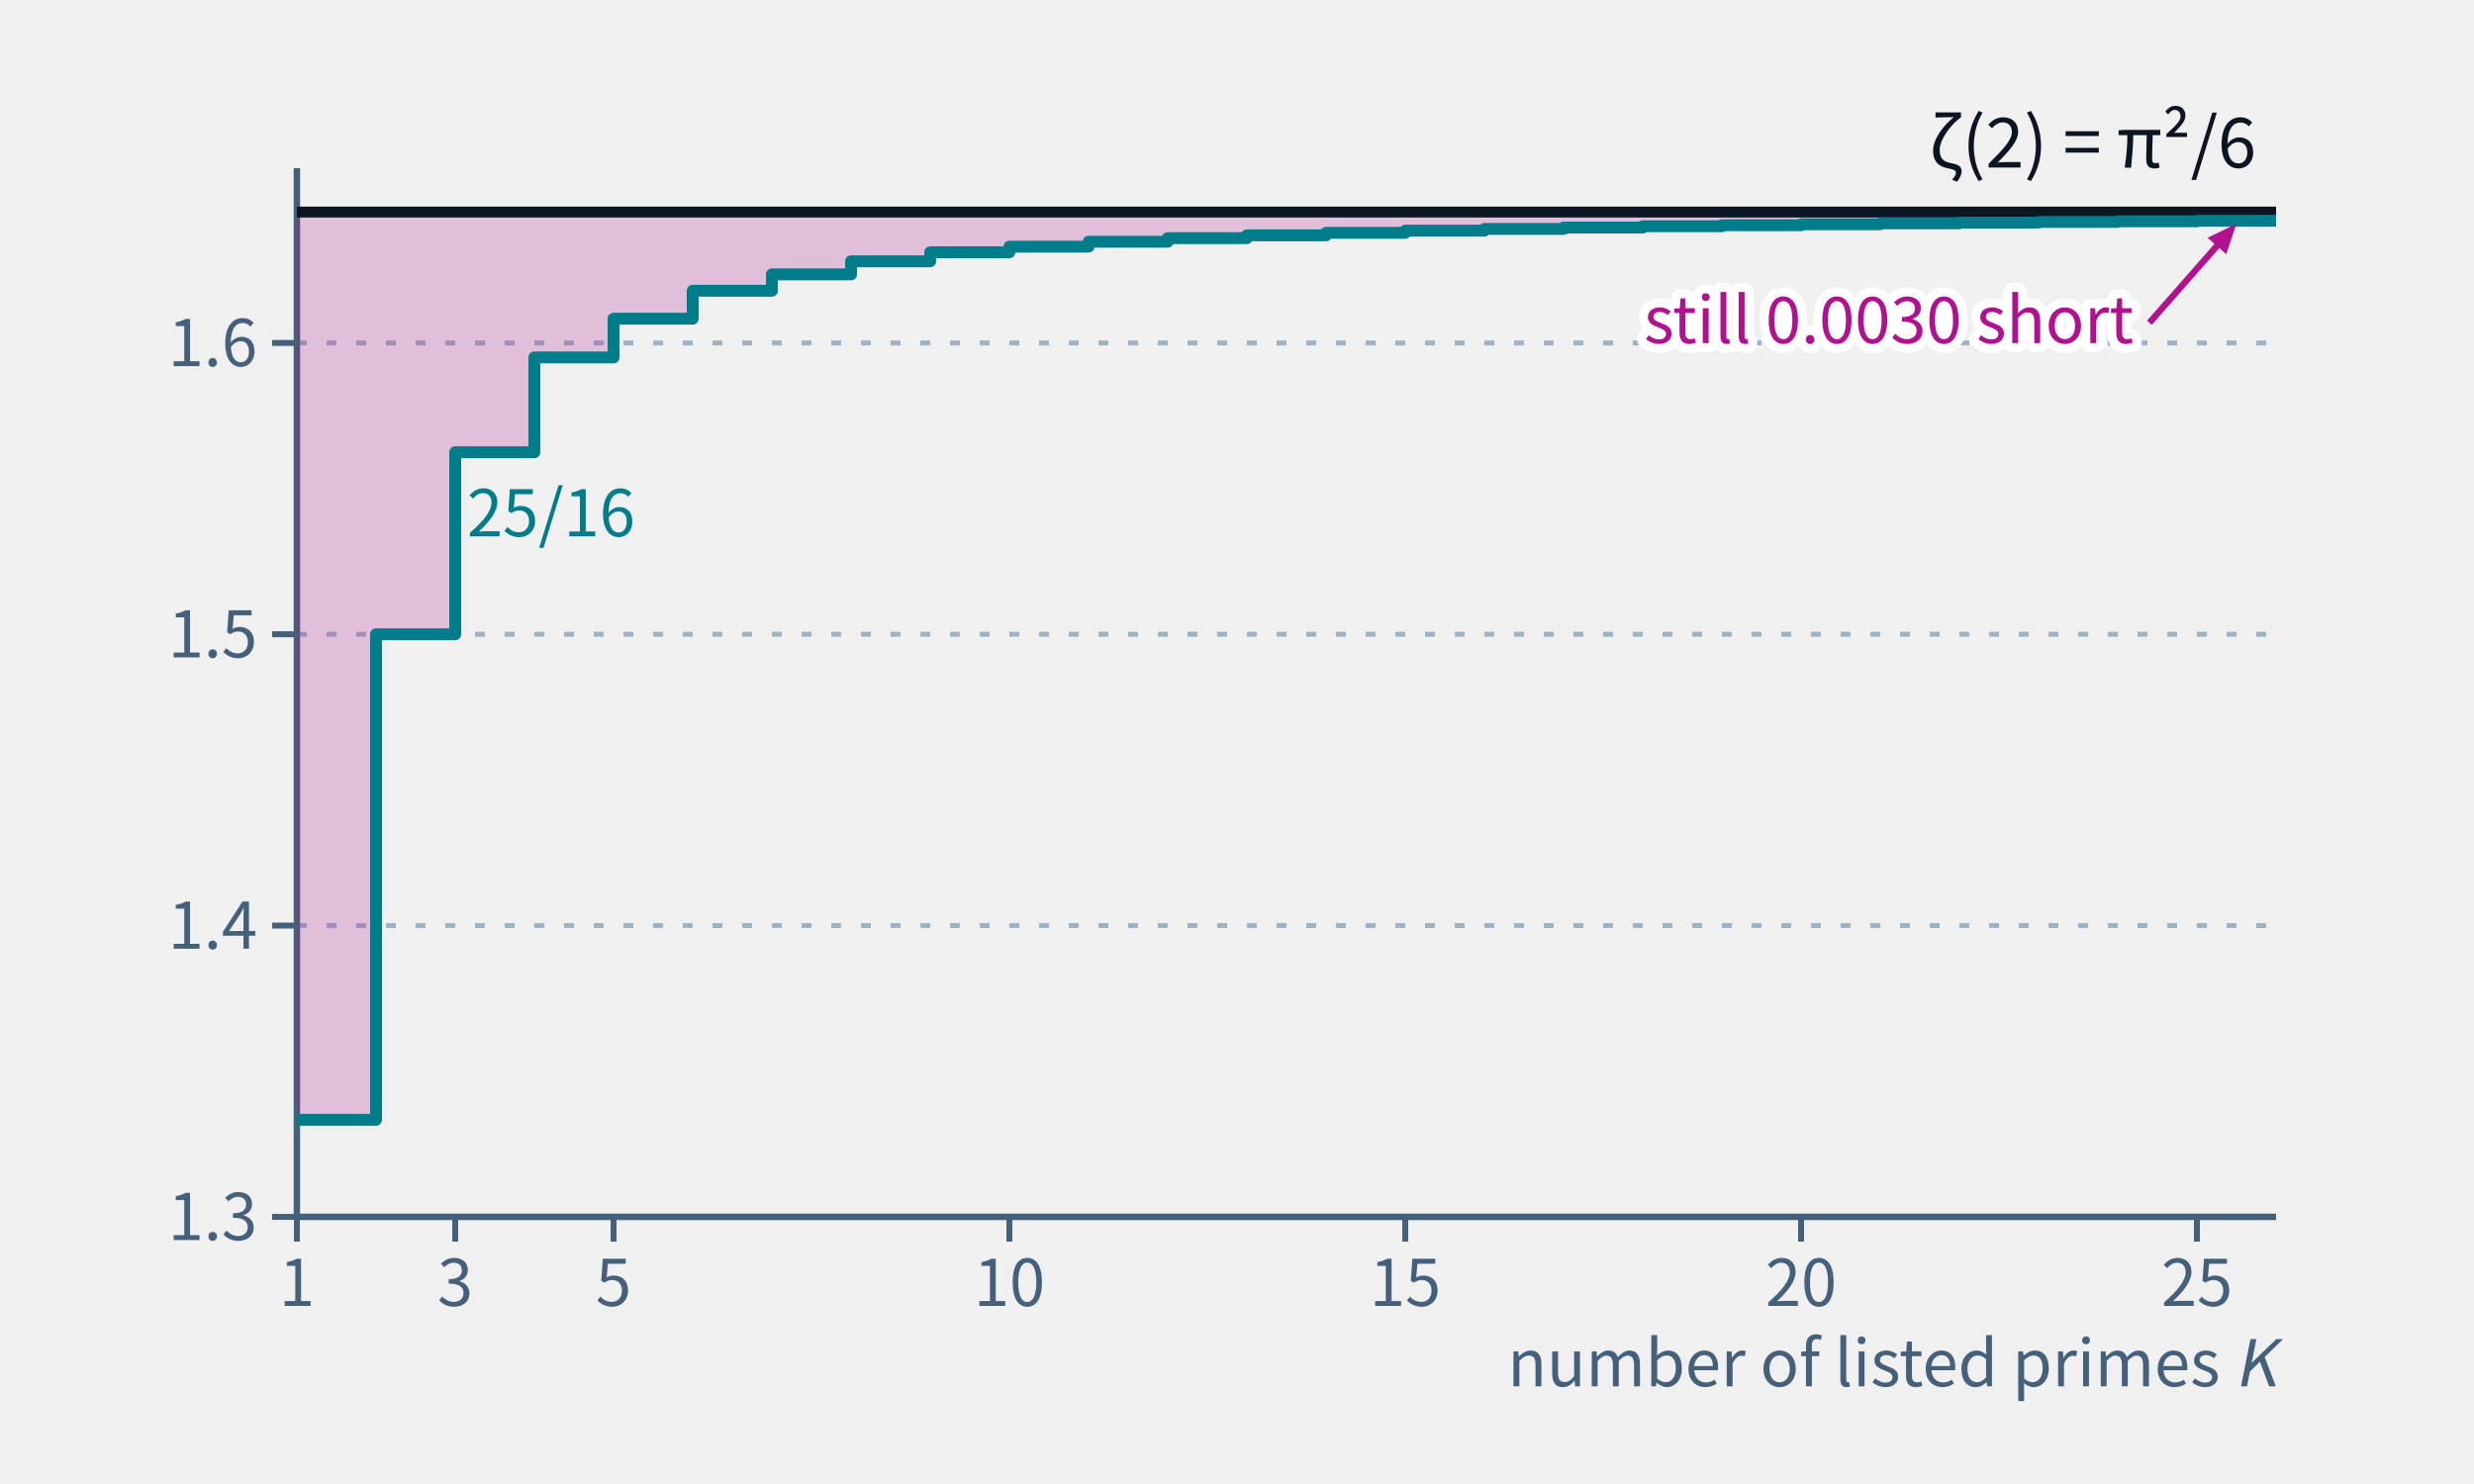
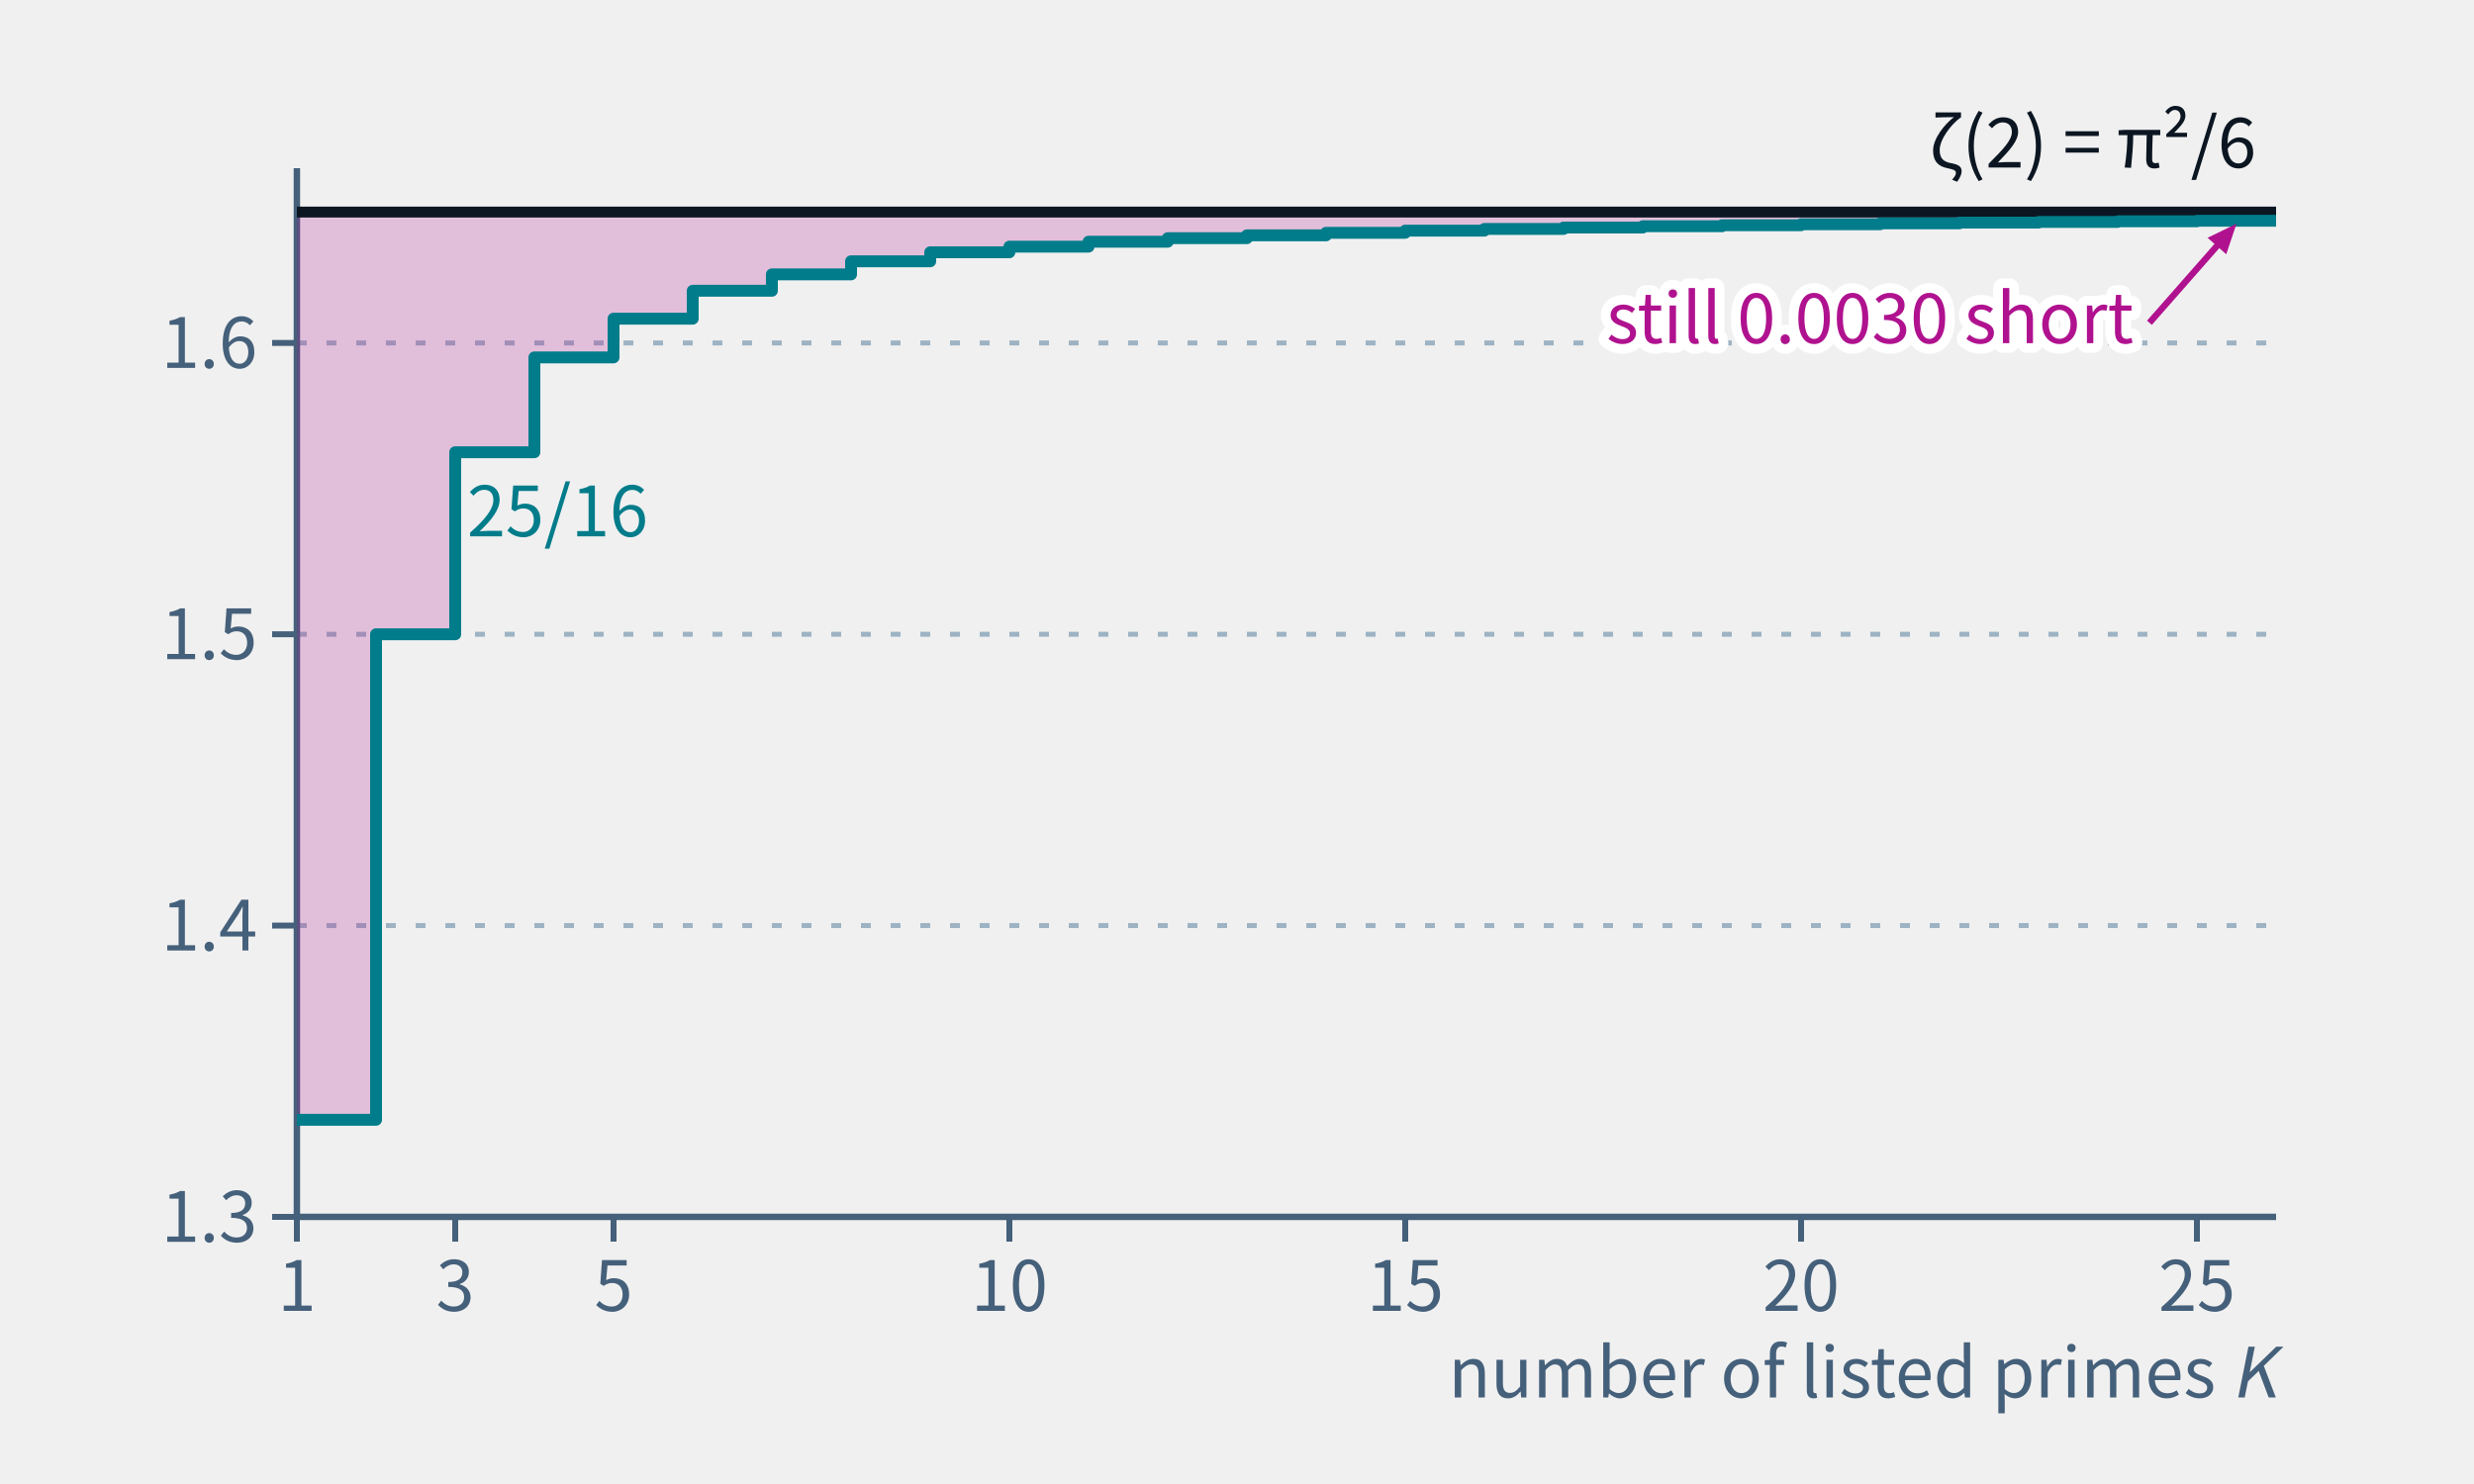
<svg xmlns="http://www.w3.org/2000/svg" class="tr-fig" data-tr-fig="ch22-euler-staircase" data-lang="en" viewBox="0 0 500 300" width="500" height="300" font-family="'Noto Sans SC', 'Noto Sans CJK SC', 'Source Sans 3', 'PingFang SC', 'Microsoft YaHei', system-ui, sans-serif" role="img" aria-label="A plot with the number K of listed primes across (1 to 25) and values from 1.3 to 1.66 up. The horizontal ink line is ζ(2) = π²/6 ≈ 1.6449. The cyan staircase is the Euler product over the first K primes at s = 2: with 2 alone it is 4/3, and it reaches 25/16 = 1.5625 with 3 and 5, and the steps grow ever shorter. The gap between the staircase and the ink line is shaded magenta: at K = 25 (primes up to 97) it is only 0.0030, and it never closes.">
  <style>.ts-ink{stroke:#0b1622}.tf-ink{fill:#0b1622}.ts-dim{stroke:#45607a}.tf-dim{fill:#45607a}.ts-faint{stroke:#9db3c4}.tf-faint{fill:#9db3c4}.ts-edge{stroke:#b9d0dd}.tf-edge{fill:#b9d0dd}.ts-hot{stroke:#5f9bb5}.tf-hot{fill:#5f9bb5}.ts-bg{stroke:#ffffff}.tf-bg{fill:#ffffff}.ts-panel{stroke:#eef5f9}.tf-panel{fill:#eef5f9}.ts-sheet{stroke:#f7fbfd}.tf-sheet{fill:#f7fbfd}.ts-cyan{stroke:#007c8a}.tf-cyan{fill:#007c8a}.ts-magenta{stroke:#b0128f}.tf-magenta{fill:#b0128f}.ts-amber{stroke:#946200}.tf-amber{fill:#946200}.ts-violet{stroke:#5a45c8}.tf-violet{fill:#5a45c8}.ts-ok{stroke:#087a4c}.tf-ok{fill:#087a4c}.ts-warn{stroke:#c21f3a}.tf-warn{fill:#c21f3a}.ts-blue{stroke:#1d5fd0}.tf-blue{fill:#1d5fd0}.ts-orange{stroke:#b85410}.tf-orange{fill:#b85410}.ts-sigma{stroke:#28405a}.tf-sigma{fill:#28405a}@media (prefers-color-scheme:dark){.ts-ink{stroke:#d4efff}.tf-ink{fill:#d4efff}.ts-dim{stroke:#6f8ea5}.tf-dim{fill:#6f8ea5}.ts-faint{stroke:#34506a}.tf-faint{fill:#34506a}.ts-edge{stroke:#143049}.tf-edge{fill:#143049}.ts-hot{stroke:#1f5d7c}.tf-hot{fill:#1f5d7c}.ts-bg{stroke:#03060c}.tf-bg{fill:#03060c}.ts-panel{stroke:#07101b}.tf-panel{fill:#07101b}.ts-sheet{stroke:#050c16}.tf-sheet{fill:#050c16}.ts-cyan{stroke:#19f0ff}.tf-cyan{fill:#19f0ff}.ts-magenta{stroke:#ff2fd0}.tf-magenta{fill:#ff2fd0}.ts-amber{stroke:#ffc83d}.tf-amber{fill:#ffc83d}.ts-violet{stroke:#9d8cff}.tf-violet{fill:#9d8cff}.ts-ok{stroke:#46ffb2}.tf-ok{fill:#46ffb2}.ts-warn{stroke:#ff5064}.tf-warn{fill:#ff5064}.ts-blue{stroke:#2a7bff}.tf-blue{fill:#2a7bff}.ts-orange{stroke:#ff8a3c}.tf-orange{fill:#ff8a3c}.ts-sigma{stroke:#cfe3ff}.tf-sigma{fill:#cfe3ff}}</style>
  <line x1="60" y1="187.11" x2="460" y2="187.11" class="ts-faint" stroke-width="1" stroke-dasharray="2 4" fill="none" />
  <line x1="60" y1="128.22" x2="460" y2="128.22" class="ts-faint" stroke-width="1" stroke-dasharray="2 4" fill="none" />
  <line x1="60" y1="69.33" x2="460" y2="69.33" class="ts-faint" stroke-width="1" stroke-dasharray="2 4" fill="none" />
  <line x1="60" y1="246" x2="460" y2="246" class="ts-dim" stroke-width="1.3" fill="none" />
  <line x1="60" y1="246" x2="60" y2="251" class="ts-dim" stroke-width="1.2" fill="none" />
-   <text class="tf-dim" x="60" y="264" font-size="13" text-anchor="middle">1</text>
+   <text class="tf-dim" x="60" y="265" font-size="14" text-anchor="middle">1</text>
  <line x1="92" y1="246" x2="92" y2="251" class="ts-dim" stroke-width="1.2" fill="none" />
-   <text class="tf-dim" x="92" y="264" font-size="13" text-anchor="middle">3</text>
+   <text class="tf-dim" x="92" y="265" font-size="14" text-anchor="middle">3</text>
  <line x1="124" y1="246" x2="124" y2="251" class="ts-dim" stroke-width="1.2" fill="none" />
-   <text class="tf-dim" x="124" y="264" font-size="13" text-anchor="middle">5</text>
+   <text class="tf-dim" x="124" y="265" font-size="14" text-anchor="middle">5</text>
  <line x1="204" y1="246" x2="204" y2="251" class="ts-dim" stroke-width="1.2" fill="none" />
-   <text class="tf-dim" x="204" y="264" font-size="13" text-anchor="middle">10</text>
+   <text class="tf-dim" x="204" y="265" font-size="14" text-anchor="middle">10</text>
  <line x1="284" y1="246" x2="284" y2="251" class="ts-dim" stroke-width="1.2" fill="none" />
-   <text class="tf-dim" x="284" y="264" font-size="13" text-anchor="middle">15</text>
+   <text class="tf-dim" x="284" y="265" font-size="14" text-anchor="middle">15</text>
  <line x1="364" y1="246" x2="364" y2="251" class="ts-dim" stroke-width="1.2" fill="none" />
-   <text class="tf-dim" x="364" y="264" font-size="13" text-anchor="middle">20</text>
+   <text class="tf-dim" x="364" y="265" font-size="14" text-anchor="middle">20</text>
  <line x1="444" y1="246" x2="444" y2="251" class="ts-dim" stroke-width="1.2" fill="none" />
-   <text class="tf-dim" x="444" y="264" font-size="13" text-anchor="middle">25</text>
-   <text class="tf-dim" x="460" y="280.25" font-size="13" text-anchor="end">number of listed primes <tspan font-style="italic">K</tspan>
+   <text class="tf-dim" x="444" y="265" font-size="14" text-anchor="middle">25</text>
+   <text class="tf-dim" x="460" y="282.5" font-size="14" text-anchor="end">number of listed primes <tspan font-style="italic">K</tspan>
  </text>
  <line x1="60" y1="34" x2="60" y2="246" class="ts-dim" stroke-width="1.3" fill="none" />
  <line x1="55" y1="246" x2="60" y2="246" class="ts-dim" stroke-width="1.2" fill="none" />
-   <text class="tf-dim" x="52" y="250.68" font-size="13" text-anchor="end">1.3</text>
+   <text class="tf-dim" x="52" y="251.04" font-size="14" text-anchor="end">1.3</text>
  <line x1="55" y1="187.11" x2="60" y2="187.11" class="ts-dim" stroke-width="1.2" fill="none" />
-   <text class="tf-dim" x="52" y="191.79" font-size="13" text-anchor="end">1.4</text>
+   <text class="tf-dim" x="52" y="192.15" font-size="14" text-anchor="end">1.4</text>
  <line x1="55" y1="128.22" x2="60" y2="128.22" class="ts-dim" stroke-width="1.2" fill="none" />
-   <text class="tf-dim" x="52" y="132.9" font-size="13" text-anchor="end">1.5</text>
+   <text class="tf-dim" x="52" y="133.26" font-size="14" text-anchor="end">1.5</text>
  <line x1="55" y1="69.33" x2="60" y2="69.33" class="ts-dim" stroke-width="1.2" fill="none" />
-   <text class="tf-dim" x="52" y="74.01" font-size="13" text-anchor="end">1.6</text>
+   <text class="tf-dim" x="52" y="74.37" font-size="14" text-anchor="end">1.6</text>
  <path d="M60 226.37 L76 226.37 L76 128.22 L92 128.22 L92 91.42 L108 91.42 L108 72.25 L124 72.25 L124 64.42 L140 64.42 L140 58.78 L156 58.78 L156 55.47 L172 55.47 L172 52.82 L188 52.82 L188 51 L204 51 L204 49.86 L220 49.86 L220 48.86 L236 48.86 L236 48.15 L252 48.15 L252 47.58 L268 47.58 L268 47.06 L284 47.06 L284 46.62 L300 46.62 L300 46.28 L316 46.28 L316 46 L332 46 L332 45.74 L348 45.74 L348 45.53 L364 45.53 L364 45.33 L380 45.33 L380 45.15 L396 45.15 L396 45 L412 45 L412 44.86 L428 44.86 L428 44.74 L444 44.74 L444 44.63 L460 44.63 L460 42.87 L60 42.87Z" class="tf-magenta" fill-opacity="0.22" />
  <line x1="60" y1="42.87" x2="460" y2="42.87" class="ts-ink" stroke-width="2.2" fill="none" />
  <path d="M60 226.37 L76 226.37 L76 128.22 L92 128.22 L92 91.42 L108 91.42 L108 72.25 L124 72.25 L124 64.42 L140 64.42 L140 58.78 L156 58.78 L156 55.47 L172 55.47 L172 52.82 L188 52.82 L188 51 L204 51 L204 49.86 L220 49.86 L220 48.86 L236 48.86 L236 48.15 L252 48.15 L252 47.58 L268 47.58 L268 47.06 L284 47.06 L284 46.62 L300 46.62 L300 46.28 L316 46.28 L316 46 L332 46 L332 45.74 L348 45.74 L348 45.53 L364 45.53 L364 45.33 L380 45.33 L380 45.15 L396 45.15 L396 45 L412 45 L412 44.86 L428 44.86 L428 44.74 L444 44.74 L444 44.63 L460 44.63" class="ts-cyan" stroke-width="2.4" stroke-linejoin="round" fill="none" />
  <text class="tf-ink" x="456" y="33.87" font-size="14" text-anchor="end">ζ(2) = π²/6</text>
-   <text class="tf-cyan" x="94.4" y="108.42" font-size="13">25/16</text>
-   <text class="tf-magenta ts-bg" x="431.2" y="69.37" font-size="13" text-anchor="end" stroke-width="3.64" stroke-linejoin="round" paint-order="stroke">still 0.0030 short</text>
+   <text class="tf-cyan" x="94.4" y="108.42" font-size="14">25/16</text>
+   <text class="tf-magenta ts-bg" x="431.2" y="69.37" font-size="14" text-anchor="end" stroke-width="3.92" stroke-linejoin="round" paint-order="stroke">still 0.0030 short</text>
  <line x1="434.4" y1="65.25" x2="448.63" y2="49.06" class="ts-magenta" stroke-width="1.3" fill="none" />
  <path d="M452 45.23 L449.93 51.4 L446.15 48.07Z" class="tf-magenta" />
</svg>
